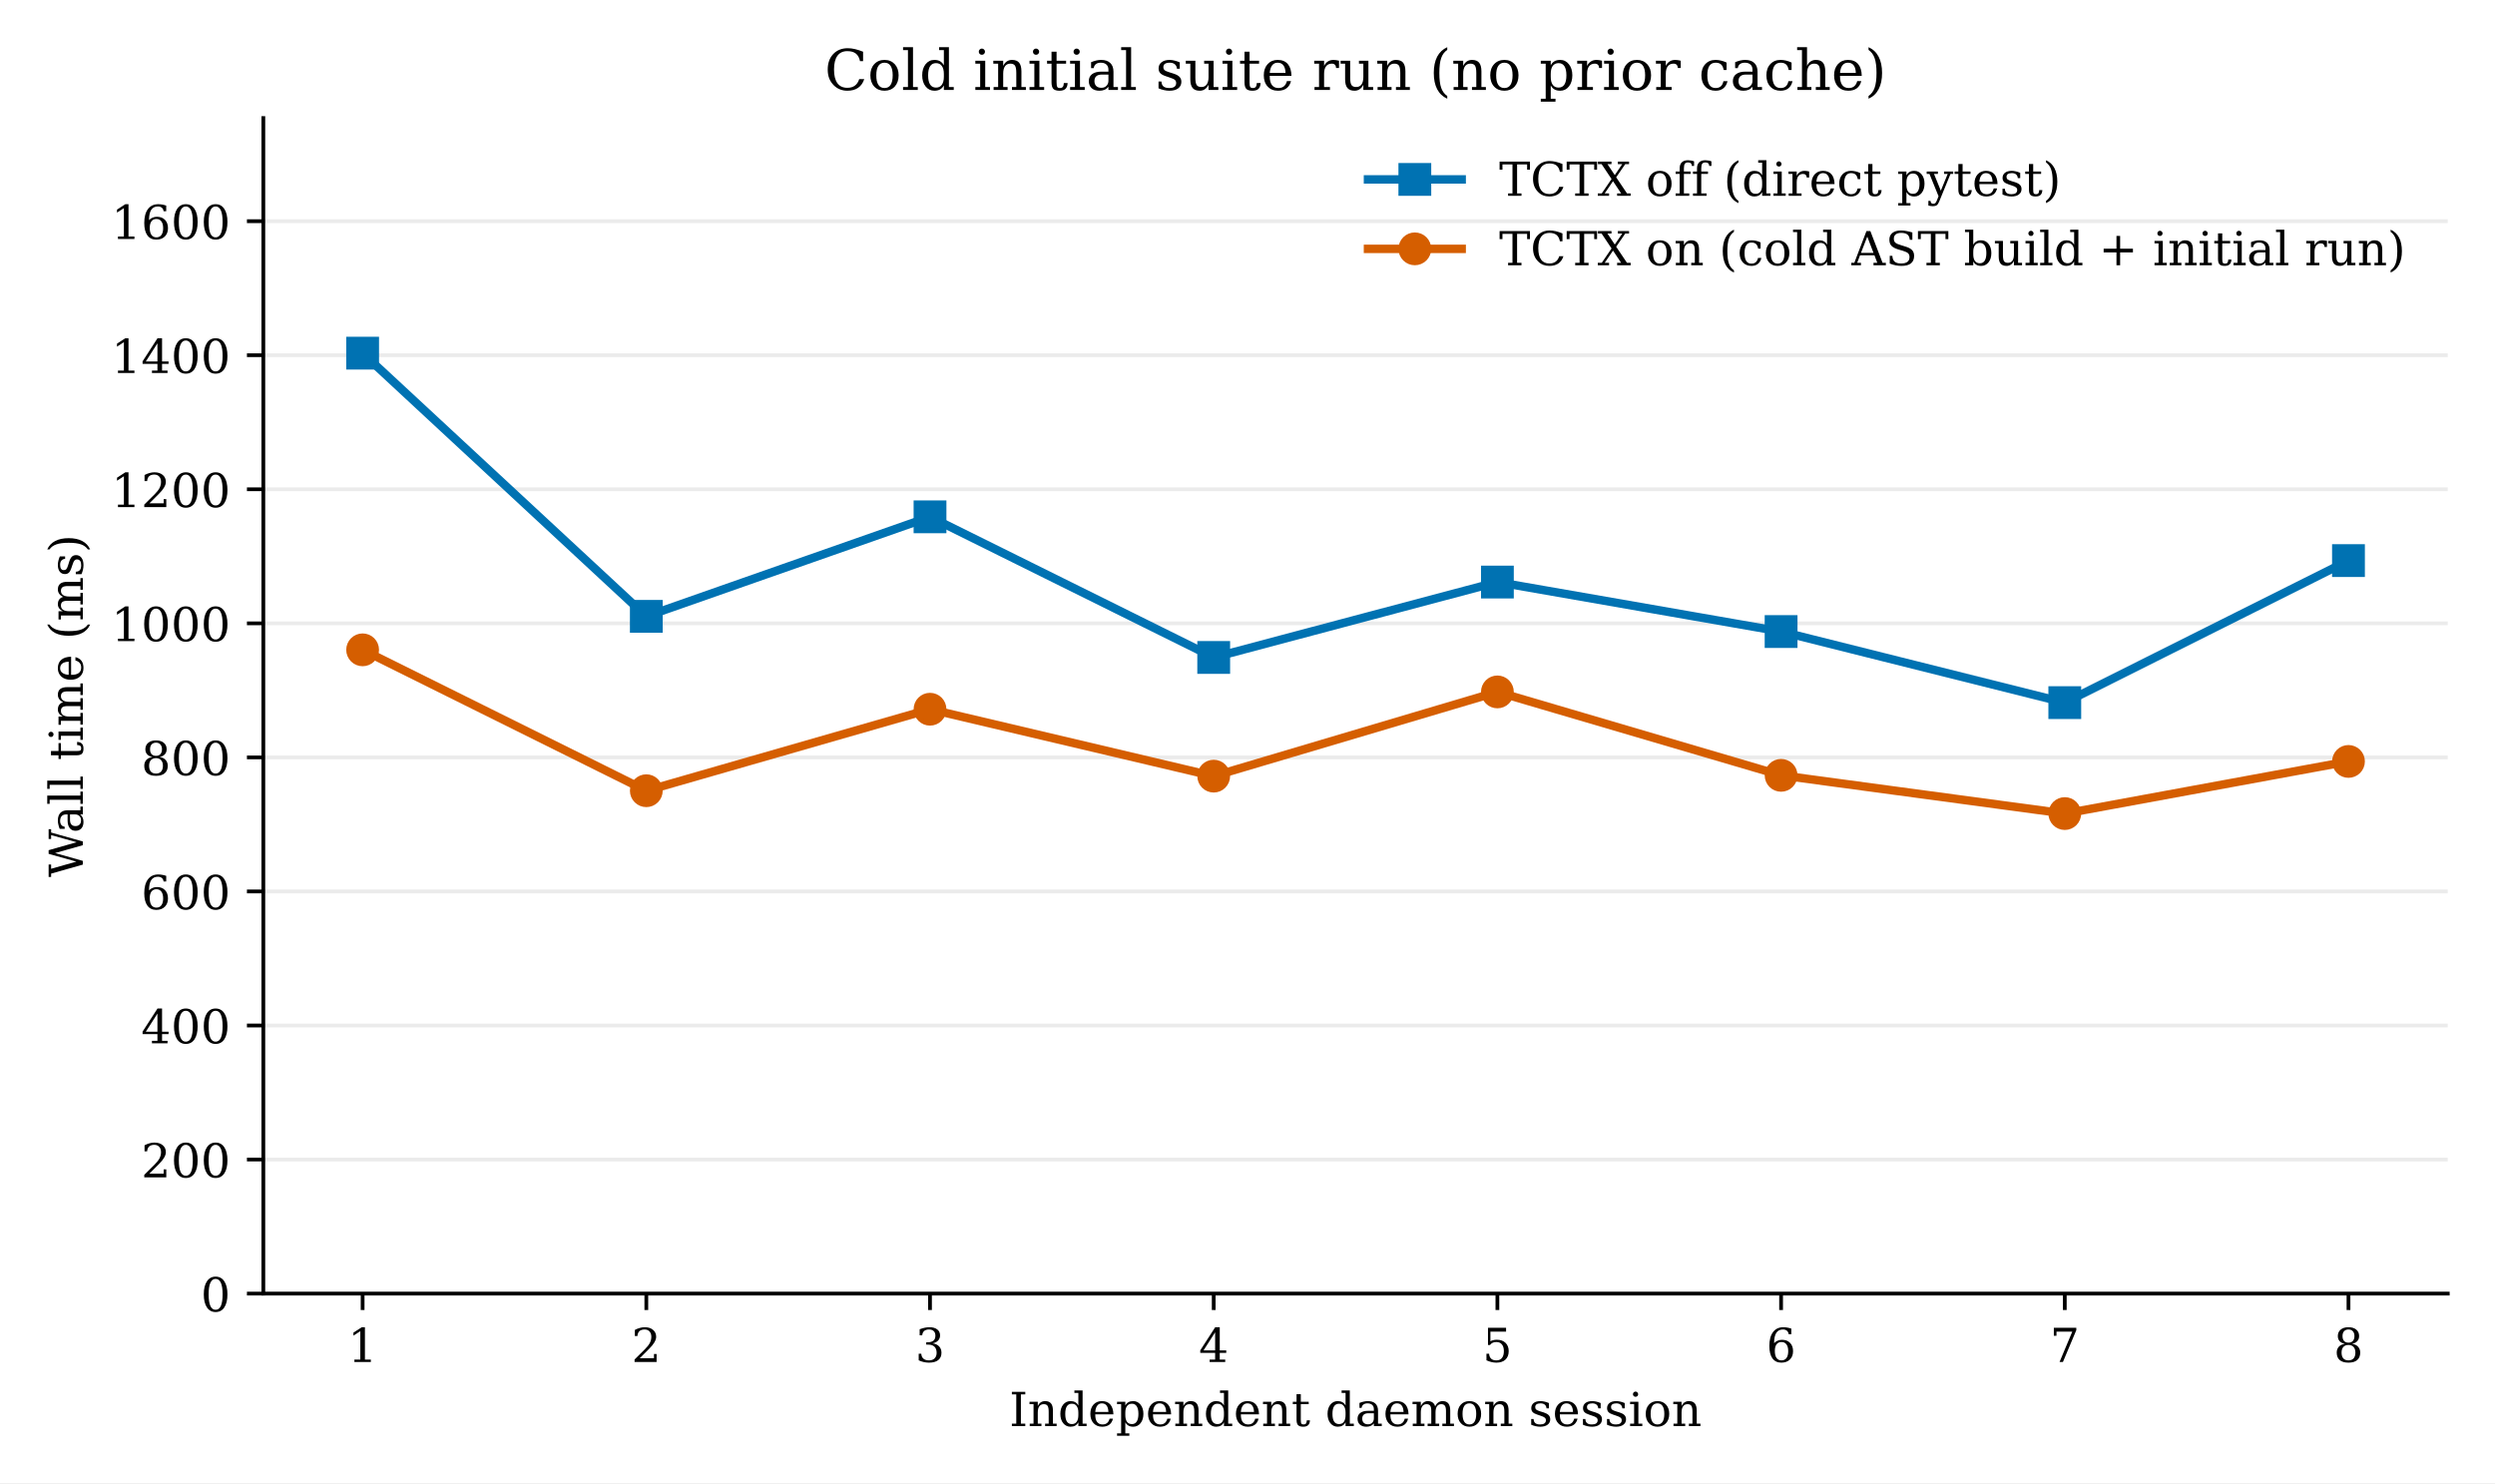
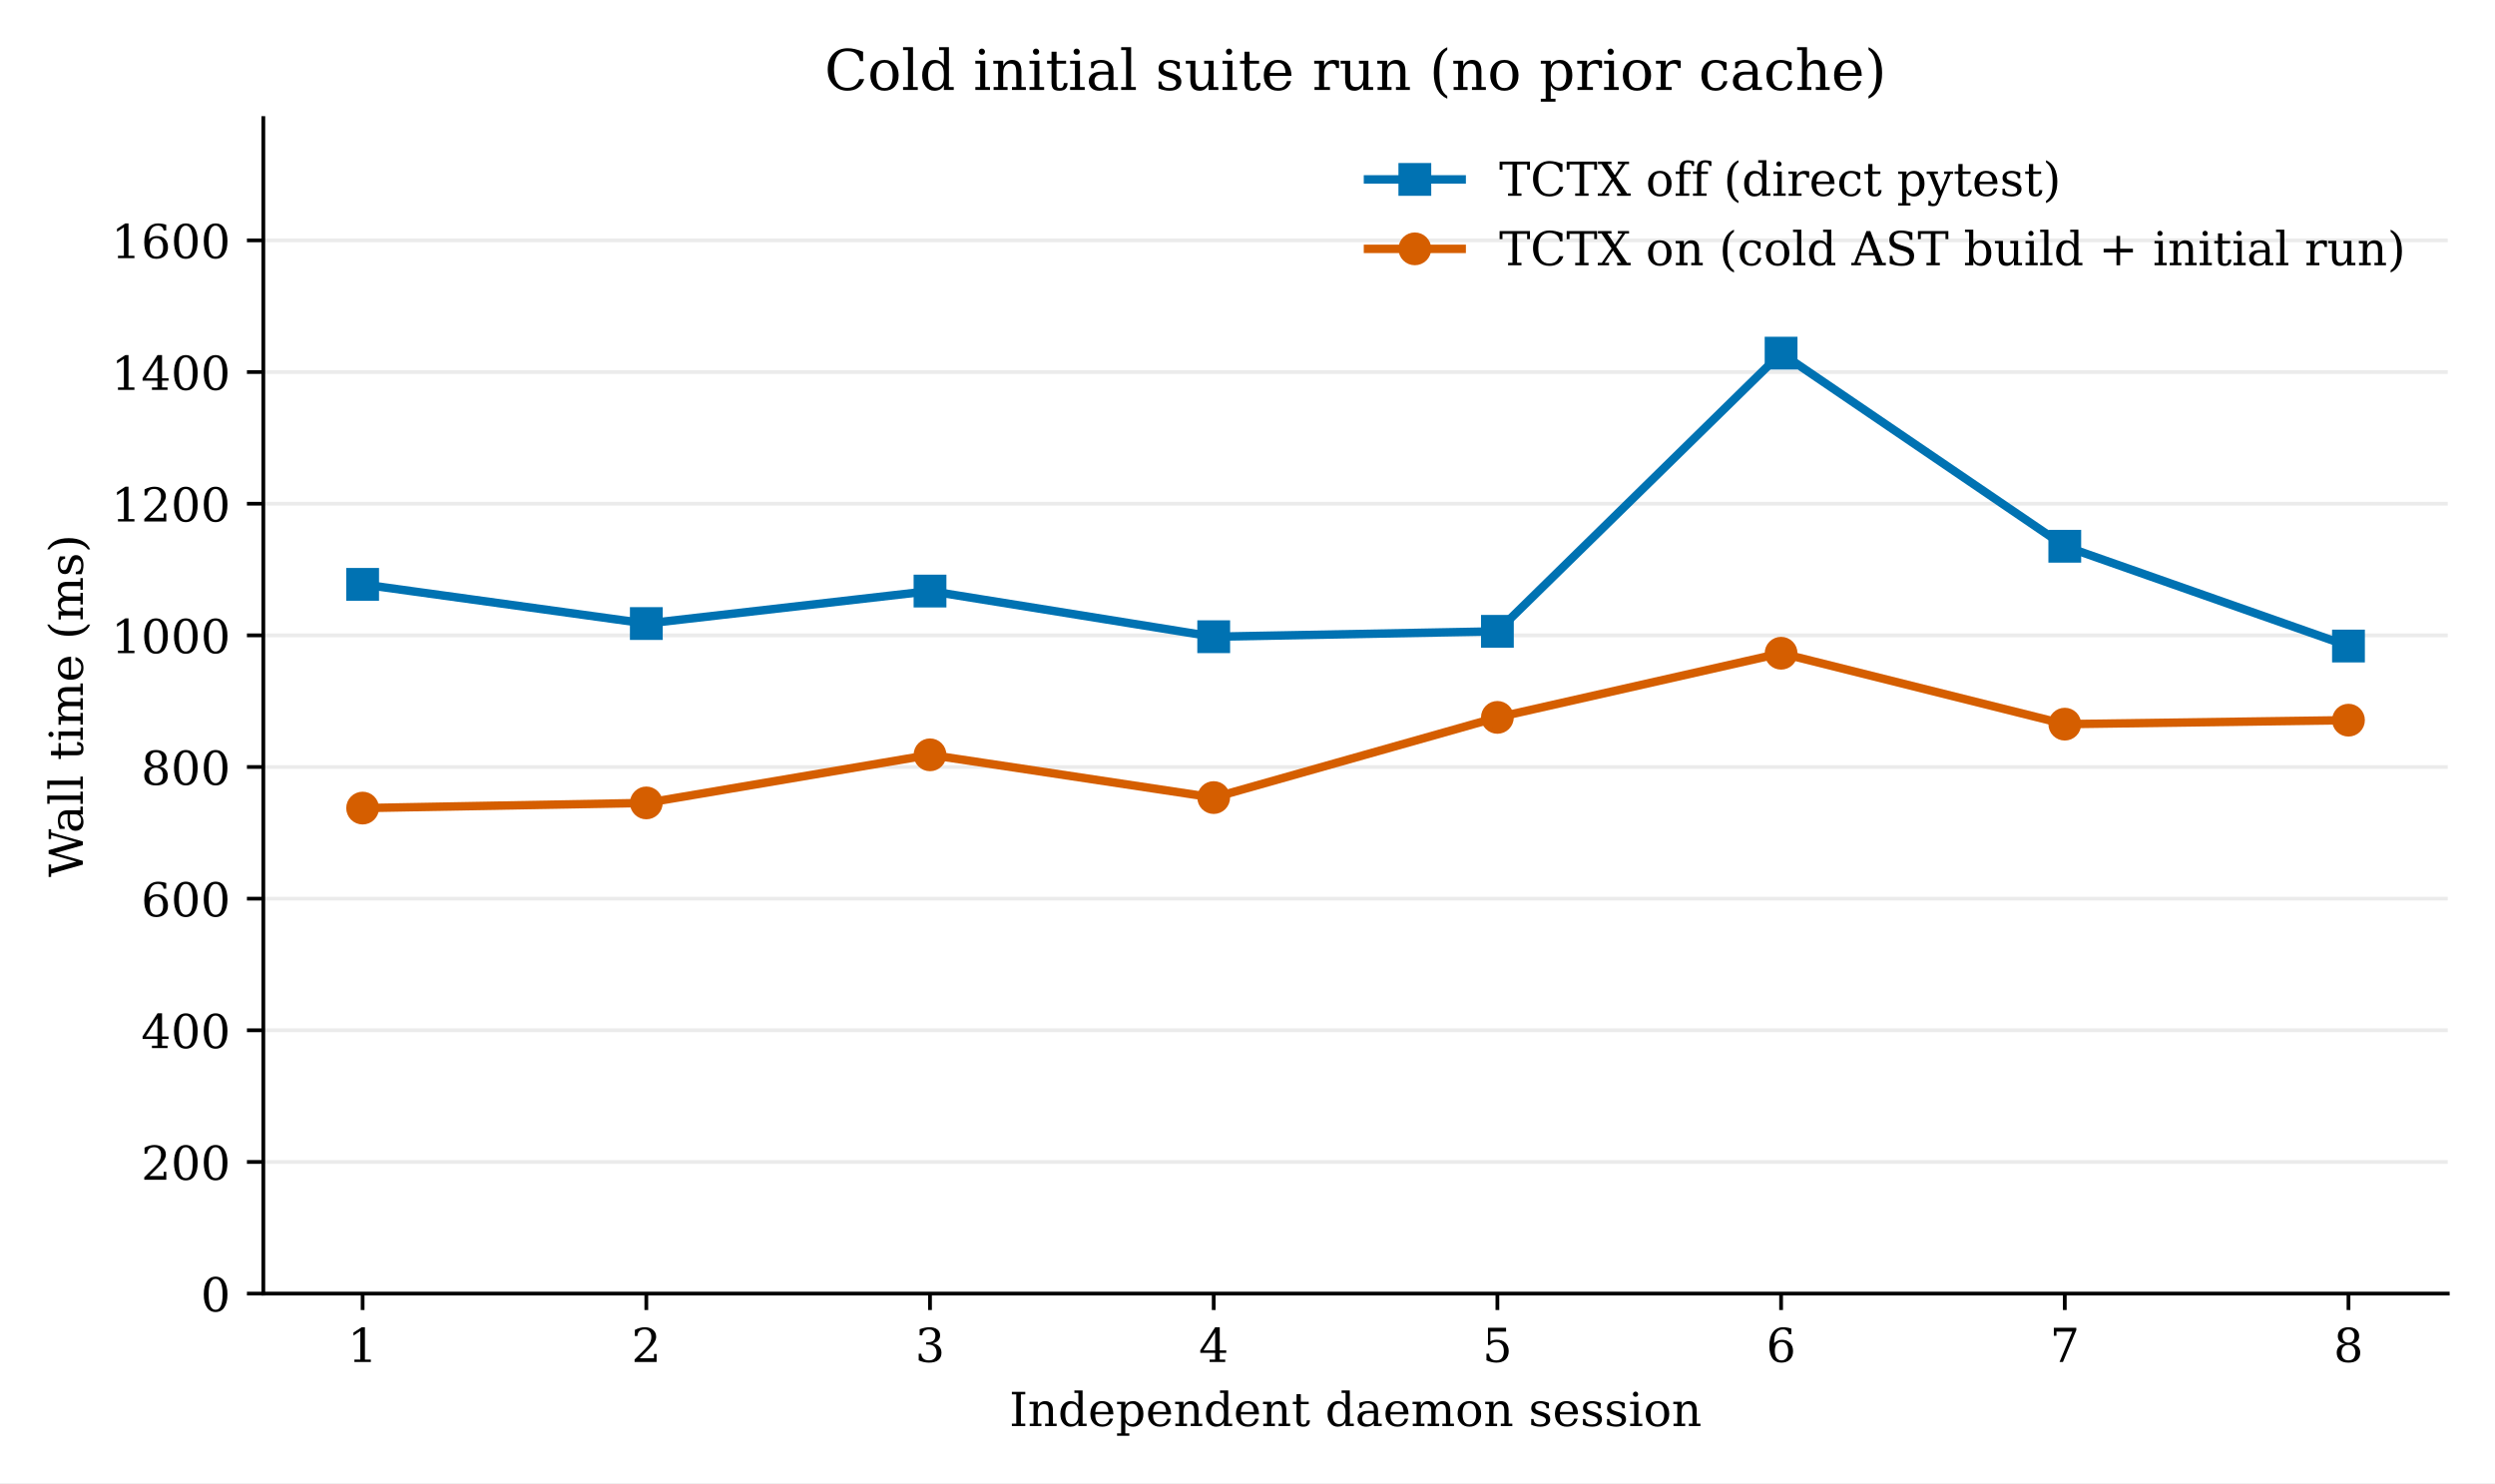
<svg xmlns="http://www.w3.org/2000/svg" xmlns:xlink="http://www.w3.org/1999/xlink" width="532.56pt" height="316.56pt" viewBox="0 0 532.56 316.56" version="1.1">
  <defs>
    <style type="text/css">*{stroke-linejoin: round; stroke-linecap: butt}</style>
  </defs>
  <g id="figure_1">
    <g id="patch_1">
      <path d="M 0 316.56 L 532.56 316.56 L 532.56 0 L 0 0 z " style="fill: #ffffff" />
    </g>
    <g id="axes_1">
      <g id="patch_2">
        <path d="M 56.208 276.123 L 522.48 276.123 L 522.48 25.198 L 56.208 25.198 z " style="fill: #ffffff" />
      </g>
      <g id="matplotlib.axis_1">
        <g id="xtick_1">
          <g id="line2d_1">
            <defs>
-               <path id="m6c864f4b43" d="M 0 0 L 0 3.5 " style="stroke: #000000; stroke-width: 0.8" />
+               <path id="m64446fd55a" d="M 0 0 L 0 3.5 " style="stroke: #000000; stroke-width: 0.8" />
            </defs>
            <g>
-               <use xlink:href="#m6c864f4b43" x="77.402" y="276.123" style="stroke: #000000; stroke-width: 0.8" />
+               <use xlink:href="#m64446fd55a" x="77.402" y="276.123" style="stroke: #000000; stroke-width: 0.8" />
            </g>
          </g>
          <g id="text_1">
            <text style="font-size: 10px; font-family: 'DejaVu Serif'; text-anchor: middle" x="77.402" y="290.722" transform="rotate(-0 77.40228 290.7217)">1</text>
          </g>
        </g>
        <g id="xtick_2">
          <g id="line2d_2">
            <g>
-               <use xlink:href="#m6c864f4b43" x="137.957" y="276.123" style="stroke: #000000; stroke-width: 0.8" />
+               <use xlink:href="#m64446fd55a" x="137.957" y="276.123" style="stroke: #000000; stroke-width: 0.8" />
            </g>
          </g>
          <g id="text_2">
            <text style="font-size: 10px; font-family: 'DejaVu Serif'; text-anchor: middle" x="137.957" y="290.722" transform="rotate(-0 137.957 290.7217)">2</text>
          </g>
        </g>
        <g id="xtick_3">
          <g id="line2d_3">
            <g>
-               <use xlink:href="#m6c864f4b43" x="198.512" y="276.123" style="stroke: #000000; stroke-width: 0.8" />
+               <use xlink:href="#m64446fd55a" x="198.512" y="276.123" style="stroke: #000000; stroke-width: 0.8" />
            </g>
          </g>
          <g id="text_3">
            <text style="font-size: 10px; font-family: 'DejaVu Serif'; text-anchor: middle" x="198.512" y="290.722" transform="rotate(-0 198.5117 290.7217)">3</text>
          </g>
        </g>
        <g id="xtick_4">
          <g id="line2d_4">
            <g>
-               <use xlink:href="#m6c864f4b43" x="259.066" y="276.123" style="stroke: #000000; stroke-width: 0.8" />
+               <use xlink:href="#m64446fd55a" x="259.066" y="276.123" style="stroke: #000000; stroke-width: 0.8" />
            </g>
          </g>
          <g id="text_4">
            <text style="font-size: 10px; font-family: 'DejaVu Serif'; text-anchor: middle" x="259.066" y="290.722" transform="rotate(-0 259.0665 290.7217)">4</text>
          </g>
        </g>
        <g id="xtick_5">
          <g id="line2d_5">
            <g>
-               <use xlink:href="#m6c864f4b43" x="319.621" y="276.123" style="stroke: #000000; stroke-width: 0.8" />
+               <use xlink:href="#m64446fd55a" x="319.621" y="276.123" style="stroke: #000000; stroke-width: 0.8" />
            </g>
          </g>
          <g id="text_5">
            <text style="font-size: 10px; font-family: 'DejaVu Serif'; text-anchor: middle" x="319.621" y="290.722" transform="rotate(-0 319.6212 290.7217)">5</text>
          </g>
        </g>
        <g id="xtick_6">
          <g id="line2d_6">
            <g>
-               <use xlink:href="#m6c864f4b43" x="380.176" y="276.123" style="stroke: #000000; stroke-width: 0.8" />
+               <use xlink:href="#m64446fd55a" x="380.176" y="276.123" style="stroke: #000000; stroke-width: 0.8" />
            </g>
          </g>
          <g id="text_6">
            <text style="font-size: 10px; font-family: 'DejaVu Serif'; text-anchor: middle" x="380.176" y="290.722" transform="rotate(-0 380.1759 290.7217)">6</text>
          </g>
        </g>
        <g id="xtick_7">
          <g id="line2d_7">
            <g>
-               <use xlink:href="#m6c864f4b43" x="440.731" y="276.123" style="stroke: #000000; stroke-width: 0.8" />
+               <use xlink:href="#m64446fd55a" x="440.731" y="276.123" style="stroke: #000000; stroke-width: 0.8" />
            </g>
          </g>
          <g id="text_7">
            <text style="font-size: 10px; font-family: 'DejaVu Serif'; text-anchor: middle" x="440.731" y="290.722" transform="rotate(-0 440.7306 290.7217)">7</text>
          </g>
        </g>
        <g id="xtick_8">
          <g id="line2d_8">
            <g>
-               <use xlink:href="#m6c864f4b43" x="501.285" y="276.123" style="stroke: #000000; stroke-width: 0.8" />
+               <use xlink:href="#m64446fd55a" x="501.285" y="276.123" style="stroke: #000000; stroke-width: 0.8" />
            </g>
          </g>
          <g id="text_8">
            <text style="font-size: 10px; font-family: 'DejaVu Serif'; text-anchor: middle" x="501.285" y="290.722" transform="rotate(-0 501.2854 290.7217)">8</text>
          </g>
        </g>
        <g id="text_9">
          <text style="font-size: 10px; font-family: 'DejaVu Serif'; text-anchor: middle" x="289.344" y="304.4" transform="rotate(-0 289.3438 304.3998)">Independent daemon session</text>
        </g>
      </g>
      <g id="matplotlib.axis_2">
        <g id="ytick_1">
          <g id="line2d_9">
-             <path d="M 56.208 276.123 L 522.48 276.123 " clip-path="url(#p8302bdbc02)" style="fill: none; stroke: #b0b0b0; stroke-opacity: 0.25; stroke-width: 0.8; stroke-linecap: square" />
+             <path d="M 56.208 276.123 L 522.48 276.123 " clip-path="url(#p4b45c04a0b)" style="fill: none; stroke: #b0b0b0; stroke-opacity: 0.25; stroke-width: 0.8; stroke-linecap: square" />
          </g>
          <g id="line2d_10">
            <defs>
-               <path id="me4e5abaf76" d="M 0 0 L -3.5 0 " style="stroke: #000000; stroke-width: 0.8" />
+               <path id="m3b304ae2d0" d="M 0 0 L -3.5 0 " style="stroke: #000000; stroke-width: 0.8" />
            </defs>
            <g>
-               <use xlink:href="#me4e5abaf76" x="56.208" y="276.123" style="stroke: #000000; stroke-width: 0.8" />
+               <use xlink:href="#m3b304ae2d0" x="56.208" y="276.123" style="stroke: #000000; stroke-width: 0.8" />
            </g>
          </g>
          <g id="text_10">
            <text style="font-size: 10px; font-family: 'DejaVu Serif'; text-anchor: end" x="49.208" y="279.922" transform="rotate(-0 49.20813 279.9225)">0</text>
          </g>
        </g>
        <g id="ytick_2">
          <g id="line2d_11">
-             <path d="M 56.208 247.509 L 522.48 247.509 " clip-path="url(#p8302bdbc02)" style="fill: none; stroke: #b0b0b0; stroke-opacity: 0.25; stroke-width: 0.8; stroke-linecap: square" />
+             <path d="M 56.208 248.022 L 522.48 248.022 " clip-path="url(#p4b45c04a0b)" style="fill: none; stroke: #b0b0b0; stroke-opacity: 0.25; stroke-width: 0.8; stroke-linecap: square" />
          </g>
          <g id="line2d_12">
            <g>
-               <use xlink:href="#me4e5abaf76" x="56.208" y="247.509" style="stroke: #000000; stroke-width: 0.8" />
+               <use xlink:href="#m3b304ae2d0" x="56.208" y="248.022" style="stroke: #000000; stroke-width: 0.8" />
            </g>
          </g>
          <g id="text_11">
-             <text style="font-size: 10px; font-family: 'DejaVu Serif'; text-anchor: end" x="49.208" y="251.308" transform="rotate(-0 49.20813 251.3084)">200</text>
+             <text style="font-size: 10px; font-family: 'DejaVu Serif'; text-anchor: end" x="49.208" y="251.821" transform="rotate(-0 49.20813 251.8212)">200</text>
          </g>
        </g>
        <g id="ytick_3">
          <g id="line2d_13">
-             <path d="M 56.208 218.895 L 522.48 218.895 " clip-path="url(#p8302bdbc02)" style="fill: none; stroke: #b0b0b0; stroke-opacity: 0.25; stroke-width: 0.8; stroke-linecap: square" />
+             <path d="M 56.208 219.921 L 522.48 219.921 " clip-path="url(#p4b45c04a0b)" style="fill: none; stroke: #b0b0b0; stroke-opacity: 0.25; stroke-width: 0.8; stroke-linecap: square" />
          </g>
          <g id="line2d_14">
            <g>
-               <use xlink:href="#me4e5abaf76" x="56.208" y="218.895" style="stroke: #000000; stroke-width: 0.8" />
+               <use xlink:href="#m3b304ae2d0" x="56.208" y="219.921" style="stroke: #000000; stroke-width: 0.8" />
            </g>
          </g>
          <g id="text_12">
-             <text style="font-size: 10px; font-family: 'DejaVu Serif'; text-anchor: end" x="49.208" y="222.694" transform="rotate(-0 49.20813 222.6944)">400</text>
+             <text style="font-size: 10px; font-family: 'DejaVu Serif'; text-anchor: end" x="49.208" y="223.72" transform="rotate(-0 49.20813 223.72)">400</text>
          </g>
        </g>
        <g id="ytick_4">
          <g id="line2d_15">
-             <path d="M 56.208 190.281 L 522.48 190.281 " clip-path="url(#p8302bdbc02)" style="fill: none; stroke: #b0b0b0; stroke-opacity: 0.25; stroke-width: 0.8; stroke-linecap: square" />
+             <path d="M 56.208 191.819 L 522.48 191.819 " clip-path="url(#p4b45c04a0b)" style="fill: none; stroke: #b0b0b0; stroke-opacity: 0.25; stroke-width: 0.8; stroke-linecap: square" />
          </g>
          <g id="line2d_16">
            <g>
-               <use xlink:href="#me4e5abaf76" x="56.208" y="190.281" style="stroke: #000000; stroke-width: 0.8" />
+               <use xlink:href="#m3b304ae2d0" x="56.208" y="191.819" style="stroke: #000000; stroke-width: 0.8" />
            </g>
          </g>
          <g id="text_13">
-             <text style="font-size: 10px; font-family: 'DejaVu Serif'; text-anchor: end" x="49.208" y="194.08" transform="rotate(-0 49.20813 194.0803)">600</text>
+             <text style="font-size: 10px; font-family: 'DejaVu Serif'; text-anchor: end" x="49.208" y="195.619" transform="rotate(-0 49.20813 195.6187)">600</text>
          </g>
        </g>
        <g id="ytick_5">
          <g id="line2d_17">
-             <path d="M 56.208 161.667 L 522.48 161.667 " clip-path="url(#p8302bdbc02)" style="fill: none; stroke: #b0b0b0; stroke-opacity: 0.25; stroke-width: 0.8; stroke-linecap: square" />
+             <path d="M 56.208 163.718 L 522.48 163.718 " clip-path="url(#p4b45c04a0b)" style="fill: none; stroke: #b0b0b0; stroke-opacity: 0.25; stroke-width: 0.8; stroke-linecap: square" />
          </g>
          <g id="line2d_18">
            <g>
-               <use xlink:href="#me4e5abaf76" x="56.208" y="161.667" style="stroke: #000000; stroke-width: 0.8" />
+               <use xlink:href="#m3b304ae2d0" x="56.208" y="163.718" style="stroke: #000000; stroke-width: 0.8" />
            </g>
          </g>
          <g id="text_14">
-             <text style="font-size: 10px; font-family: 'DejaVu Serif'; text-anchor: end" x="49.208" y="165.466" transform="rotate(-0 49.20813 165.4662)">800</text>
+             <text style="font-size: 10px; font-family: 'DejaVu Serif'; text-anchor: end" x="49.208" y="167.517" transform="rotate(-0 49.20813 167.5174)">800</text>
          </g>
        </g>
        <g id="ytick_6">
          <g id="line2d_19">
-             <path d="M 56.208 133.053 L 522.48 133.053 " clip-path="url(#p8302bdbc02)" style="fill: none; stroke: #b0b0b0; stroke-opacity: 0.25; stroke-width: 0.8; stroke-linecap: square" />
+             <path d="M 56.208 135.617 L 522.48 135.617 " clip-path="url(#p4b45c04a0b)" style="fill: none; stroke: #b0b0b0; stroke-opacity: 0.25; stroke-width: 0.8; stroke-linecap: square" />
          </g>
          <g id="line2d_20">
            <g>
-               <use xlink:href="#me4e5abaf76" x="56.208" y="133.053" style="stroke: #000000; stroke-width: 0.8" />
+               <use xlink:href="#m3b304ae2d0" x="56.208" y="135.617" style="stroke: #000000; stroke-width: 0.8" />
            </g>
          </g>
          <g id="text_15">
-             <text style="font-size: 10px; font-family: 'DejaVu Serif'; text-anchor: end" x="49.208" y="136.852" transform="rotate(-0 49.20813 136.8522)">1000</text>
+             <text style="font-size: 10px; font-family: 'DejaVu Serif'; text-anchor: end" x="49.208" y="139.416" transform="rotate(-0 49.20813 139.4162)">1000</text>
          </g>
        </g>
        <g id="ytick_7">
          <g id="line2d_21">
-             <path d="M 56.208 104.439 L 522.48 104.439 " clip-path="url(#p8302bdbc02)" style="fill: none; stroke: #b0b0b0; stroke-opacity: 0.25; stroke-width: 0.8; stroke-linecap: square" />
+             <path d="M 56.208 107.516 L 522.48 107.516 " clip-path="url(#p4b45c04a0b)" style="fill: none; stroke: #b0b0b0; stroke-opacity: 0.25; stroke-width: 0.8; stroke-linecap: square" />
          </g>
          <g id="line2d_22">
            <g>
-               <use xlink:href="#me4e5abaf76" x="56.208" y="104.439" style="stroke: #000000; stroke-width: 0.8" />
+               <use xlink:href="#m3b304ae2d0" x="56.208" y="107.516" style="stroke: #000000; stroke-width: 0.8" />
            </g>
          </g>
          <g id="text_16">
-             <text style="font-size: 10px; font-family: 'DejaVu Serif'; text-anchor: end" x="49.208" y="108.238" transform="rotate(-0 49.20813 108.2381)">1200</text>
+             <text style="font-size: 10px; font-family: 'DejaVu Serif'; text-anchor: end" x="49.208" y="111.315" transform="rotate(-0 49.20813 111.3149)">1200</text>
          </g>
        </g>
        <g id="ytick_8">
          <g id="line2d_23">
-             <path d="M 56.208 75.825 L 522.48 75.825 " clip-path="url(#p8302bdbc02)" style="fill: none; stroke: #b0b0b0; stroke-opacity: 0.25; stroke-width: 0.8; stroke-linecap: square" />
+             <path d="M 56.208 79.414 L 522.48 79.414 " clip-path="url(#p4b45c04a0b)" style="fill: none; stroke: #b0b0b0; stroke-opacity: 0.25; stroke-width: 0.8; stroke-linecap: square" />
          </g>
          <g id="line2d_24">
            <g>
-               <use xlink:href="#me4e5abaf76" x="56.208" y="75.825" style="stroke: #000000; stroke-width: 0.8" />
+               <use xlink:href="#m3b304ae2d0" x="56.208" y="79.414" style="stroke: #000000; stroke-width: 0.8" />
            </g>
          </g>
          <g id="text_17">
-             <text style="font-size: 10px; font-family: 'DejaVu Serif'; text-anchor: end" x="49.208" y="79.624" transform="rotate(-0 49.20813 79.62404)">1400</text>
+             <text style="font-size: 10px; font-family: 'DejaVu Serif'; text-anchor: end" x="49.208" y="83.214" transform="rotate(-0 49.20813 83.21364)">1400</text>
          </g>
        </g>
        <g id="ytick_9">
          <g id="line2d_25">
-             <path d="M 56.208 47.211 L 522.48 47.211 " clip-path="url(#p8302bdbc02)" style="fill: none; stroke: #b0b0b0; stroke-opacity: 0.25; stroke-width: 0.8; stroke-linecap: square" />
+             <path d="M 56.208 51.313 L 522.48 51.313 " clip-path="url(#p4b45c04a0b)" style="fill: none; stroke: #b0b0b0; stroke-opacity: 0.25; stroke-width: 0.8; stroke-linecap: square" />
          </g>
          <g id="line2d_26">
            <g>
-               <use xlink:href="#me4e5abaf76" x="56.208" y="47.211" style="stroke: #000000; stroke-width: 0.8" />
+               <use xlink:href="#m3b304ae2d0" x="56.208" y="51.313" style="stroke: #000000; stroke-width: 0.8" />
            </g>
          </g>
          <g id="text_18">
-             <text style="font-size: 10px; font-family: 'DejaVu Serif'; text-anchor: end" x="49.208" y="51.01" transform="rotate(-0 49.20813 51.00997)">1600</text>
+             <text style="font-size: 10px; font-family: 'DejaVu Serif'; text-anchor: end" x="49.208" y="55.112" transform="rotate(-0 49.20813 55.11238)">1600</text>
          </g>
        </g>
        <g id="text_19">
          <text style="font-size: 10px; font-family: 'DejaVu Serif'; text-anchor: middle" x="17.678" y="150.661" transform="rotate(-90 17.67844 150.6607)">Wall time (ms)</text>
        </g>
      </g>
      <g id="line2d_27">
-         <path d="M 77.402 75.383 L 137.957 131.561 L 198.512 110.319 L 259.066 140.336 L 319.621 124.243 L 380.176 134.807 L 440.731 149.978 L 501.285 119.661 " clip-path="url(#p8302bdbc02)" style="fill: none; stroke: #0072b2; stroke-width: 1.8; stroke-linecap: square" />
+         <path d="M 77.402 124.735 L 137.957 133.098 L 198.512 126.164 L 259.066 135.909 L 319.621 134.761 L 380.176 75.383 L 440.731 116.602 L 501.285 137.897 " clip-path="url(#p4b45c04a0b)" style="fill: none; stroke: #0072b2; stroke-width: 1.8; stroke-linecap: square" />
        <defs>
-           <path id="m646d4c2a7f" d="M -3 3 L 3 3 L 3 -3 L -3 -3 z " style="stroke: #0072b2; stroke-linejoin: miter" />
+           <path id="m725ac6cd45" d="M -3 3 L 3 3 L 3 -3 L -3 -3 z " style="stroke: #0072b2; stroke-linejoin: miter" />
        </defs>
-         <g clip-path="url(#p8302bdbc02)">
-           <use xlink:href="#m646d4c2a7f" x="77.402" y="75.383" style="fill: #0072b2; stroke: #0072b2; stroke-linejoin: miter" />
-           <use xlink:href="#m646d4c2a7f" x="137.957" y="131.561" style="fill: #0072b2; stroke: #0072b2; stroke-linejoin: miter" />
-           <use xlink:href="#m646d4c2a7f" x="198.512" y="110.319" style="fill: #0072b2; stroke: #0072b2; stroke-linejoin: miter" />
-           <use xlink:href="#m646d4c2a7f" x="259.066" y="140.336" style="fill: #0072b2; stroke: #0072b2; stroke-linejoin: miter" />
-           <use xlink:href="#m646d4c2a7f" x="319.621" y="124.243" style="fill: #0072b2; stroke: #0072b2; stroke-linejoin: miter" />
-           <use xlink:href="#m646d4c2a7f" x="380.176" y="134.807" style="fill: #0072b2; stroke: #0072b2; stroke-linejoin: miter" />
-           <use xlink:href="#m646d4c2a7f" x="440.731" y="149.978" style="fill: #0072b2; stroke: #0072b2; stroke-linejoin: miter" />
-           <use xlink:href="#m646d4c2a7f" x="501.285" y="119.661" style="fill: #0072b2; stroke: #0072b2; stroke-linejoin: miter" />
+         <g clip-path="url(#p4b45c04a0b)">
+           <use xlink:href="#m725ac6cd45" x="77.402" y="124.735" style="fill: #0072b2; stroke: #0072b2; stroke-linejoin: miter" />
+           <use xlink:href="#m725ac6cd45" x="137.957" y="133.098" style="fill: #0072b2; stroke: #0072b2; stroke-linejoin: miter" />
+           <use xlink:href="#m725ac6cd45" x="198.512" y="126.164" style="fill: #0072b2; stroke: #0072b2; stroke-linejoin: miter" />
+           <use xlink:href="#m725ac6cd45" x="259.066" y="135.909" style="fill: #0072b2; stroke: #0072b2; stroke-linejoin: miter" />
+           <use xlink:href="#m725ac6cd45" x="319.621" y="134.761" style="fill: #0072b2; stroke: #0072b2; stroke-linejoin: miter" />
+           <use xlink:href="#m725ac6cd45" x="380.176" y="75.383" style="fill: #0072b2; stroke: #0072b2; stroke-linejoin: miter" />
+           <use xlink:href="#m725ac6cd45" x="440.731" y="116.602" style="fill: #0072b2; stroke: #0072b2; stroke-linejoin: miter" />
+           <use xlink:href="#m725ac6cd45" x="501.285" y="137.897" style="fill: #0072b2; stroke: #0072b2; stroke-linejoin: miter" />
        </g>
      </g>
      <g id="line2d_28">
-         <path d="M 77.402 138.709 L 137.957 168.783 L 198.512 151.386 L 259.066 165.668 L 319.621 147.691 L 380.176 165.499 L 440.731 173.66 L 501.285 162.53 " clip-path="url(#p8302bdbc02)" style="fill: none; stroke: #d55e00; stroke-width: 1.8; stroke-linecap: square" />
+         <path d="M 77.402 172.491 L 137.957 171.388 L 198.512 161.121 L 259.066 170.246 L 319.621 153.131 L 380.176 139.435 L 440.731 154.574 L 501.285 153.724 " clip-path="url(#p4b45c04a0b)" style="fill: none; stroke: #d55e00; stroke-width: 1.8; stroke-linecap: square" />
        <defs>
-           <path id="m82398b949f" d="M 0 3 C 0.796 3 1.559 2.684 2.121 2.121 C 2.684 1.559 3 0.796 3 0 C 3 -0.796 2.684 -1.559 2.121 -2.121 C 1.559 -2.684 0.796 -3 0 -3 C -0.796 -3 -1.559 -2.684 -2.121 -2.121 C -2.684 -1.559 -3 -0.796 -3 0 C -3 0.796 -2.684 1.559 -2.121 2.121 C -1.559 2.684 -0.796 3 0 3 z " style="stroke: #d55e00" />
+           <path id="m3f6a254ede" d="M 0 3 C 0.796 3 1.559 2.684 2.121 2.121 C 2.684 1.559 3 0.796 3 0 C 3 -0.796 2.684 -1.559 2.121 -2.121 C 1.559 -2.684 0.796 -3 0 -3 C -0.796 -3 -1.559 -2.684 -2.121 -2.121 C -2.684 -1.559 -3 -0.796 -3 0 C -3 0.796 -2.684 1.559 -2.121 2.121 C -1.559 2.684 -0.796 3 0 3 z " style="stroke: #d55e00" />
        </defs>
-         <g clip-path="url(#p8302bdbc02)">
-           <use xlink:href="#m82398b949f" x="77.402" y="138.709" style="fill: #d55e00; stroke: #d55e00" />
-           <use xlink:href="#m82398b949f" x="137.957" y="168.783" style="fill: #d55e00; stroke: #d55e00" />
-           <use xlink:href="#m82398b949f" x="198.512" y="151.386" style="fill: #d55e00; stroke: #d55e00" />
-           <use xlink:href="#m82398b949f" x="259.066" y="165.668" style="fill: #d55e00; stroke: #d55e00" />
-           <use xlink:href="#m82398b949f" x="319.621" y="147.691" style="fill: #d55e00; stroke: #d55e00" />
-           <use xlink:href="#m82398b949f" x="380.176" y="165.499" style="fill: #d55e00; stroke: #d55e00" />
-           <use xlink:href="#m82398b949f" x="440.731" y="173.66" style="fill: #d55e00; stroke: #d55e00" />
-           <use xlink:href="#m82398b949f" x="501.285" y="162.53" style="fill: #d55e00; stroke: #d55e00" />
+         <g clip-path="url(#p4b45c04a0b)">
+           <use xlink:href="#m3f6a254ede" x="77.402" y="172.491" style="fill: #d55e00; stroke: #d55e00" />
+           <use xlink:href="#m3f6a254ede" x="137.957" y="171.388" style="fill: #d55e00; stroke: #d55e00" />
+           <use xlink:href="#m3f6a254ede" x="198.512" y="161.121" style="fill: #d55e00; stroke: #d55e00" />
+           <use xlink:href="#m3f6a254ede" x="259.066" y="170.246" style="fill: #d55e00; stroke: #d55e00" />
+           <use xlink:href="#m3f6a254ede" x="319.621" y="153.131" style="fill: #d55e00; stroke: #d55e00" />
+           <use xlink:href="#m3f6a254ede" x="380.176" y="139.435" style="fill: #d55e00; stroke: #d55e00" />
+           <use xlink:href="#m3f6a254ede" x="440.731" y="154.574" style="fill: #d55e00; stroke: #d55e00" />
+           <use xlink:href="#m3f6a254ede" x="501.285" y="153.724" style="fill: #d55e00; stroke: #d55e00" />
        </g>
      </g>
      <g id="patch_3">
        <path d="M 56.208 276.123 L 56.208 25.198 " style="fill: none; stroke: #000000; stroke-width: 0.8; stroke-linejoin: miter; stroke-linecap: square" />
      </g>
      <g id="patch_4">
        <path d="M 56.208 276.123 L 522.48 276.123 " style="fill: none; stroke: #000000; stroke-width: 0.8; stroke-linejoin: miter; stroke-linecap: square" />
      </g>
      <g id="text_20">
        <text style="font-size: 12px; font-family: 'DejaVu Serif'; text-anchor: middle" x="289.344" y="19.198" transform="rotate(-0 289.3438 19.19813)">Cold initial suite run (no prior cache)</text>
      </g>
      <g id="legend_1">
        <g id="line2d_29">
          <path d="M 291.998 38.297 L 301.998 38.297 L 311.998 38.297 " style="fill: none; stroke: #0072b2; stroke-width: 1.8; stroke-linecap: square" />
          <g>
-             <use xlink:href="#m646d4c2a7f" x="301.998" y="38.297" style="fill: #0072b2; stroke: #0072b2; stroke-linejoin: miter" />
+             <use xlink:href="#m725ac6cd45" x="301.998" y="38.297" style="fill: #0072b2; stroke: #0072b2; stroke-linejoin: miter" />
          </g>
        </g>
        <g id="text_21">
          <text style="font-size: 10px; font-family: 'DejaVu Serif'; text-anchor: start" x="319.998" y="41.797" transform="rotate(-0 319.9983 41.79656)">TCTX off (direct pytest)</text>
        </g>
        <g id="line2d_30">
          <path d="M 291.998 53.117 L 301.998 53.117 L 311.998 53.117 " style="fill: none; stroke: #d55e00; stroke-width: 1.8; stroke-linecap: square" />
          <g>
-             <use xlink:href="#m82398b949f" x="301.998" y="53.117" style="fill: #d55e00; stroke: #d55e00" />
+             <use xlink:href="#m3f6a254ede" x="301.998" y="53.117" style="fill: #d55e00; stroke: #d55e00" />
          </g>
        </g>
        <g id="text_22">
          <text style="font-size: 10px; font-family: 'DejaVu Serif'; text-anchor: start" x="319.998" y="56.617" transform="rotate(-0 319.9983 56.61688)">TCTX on (cold AST build + initial run)</text>
        </g>
      </g>
    </g>
  </g>
  <defs>
-     <clipPath id="p8302bdbc02">
+     <clipPath id="p4b45c04a0b">
      <rect x="56.208" y="25.198" width="466.271" height="250.925" />
    </clipPath>
  </defs>
</svg>
